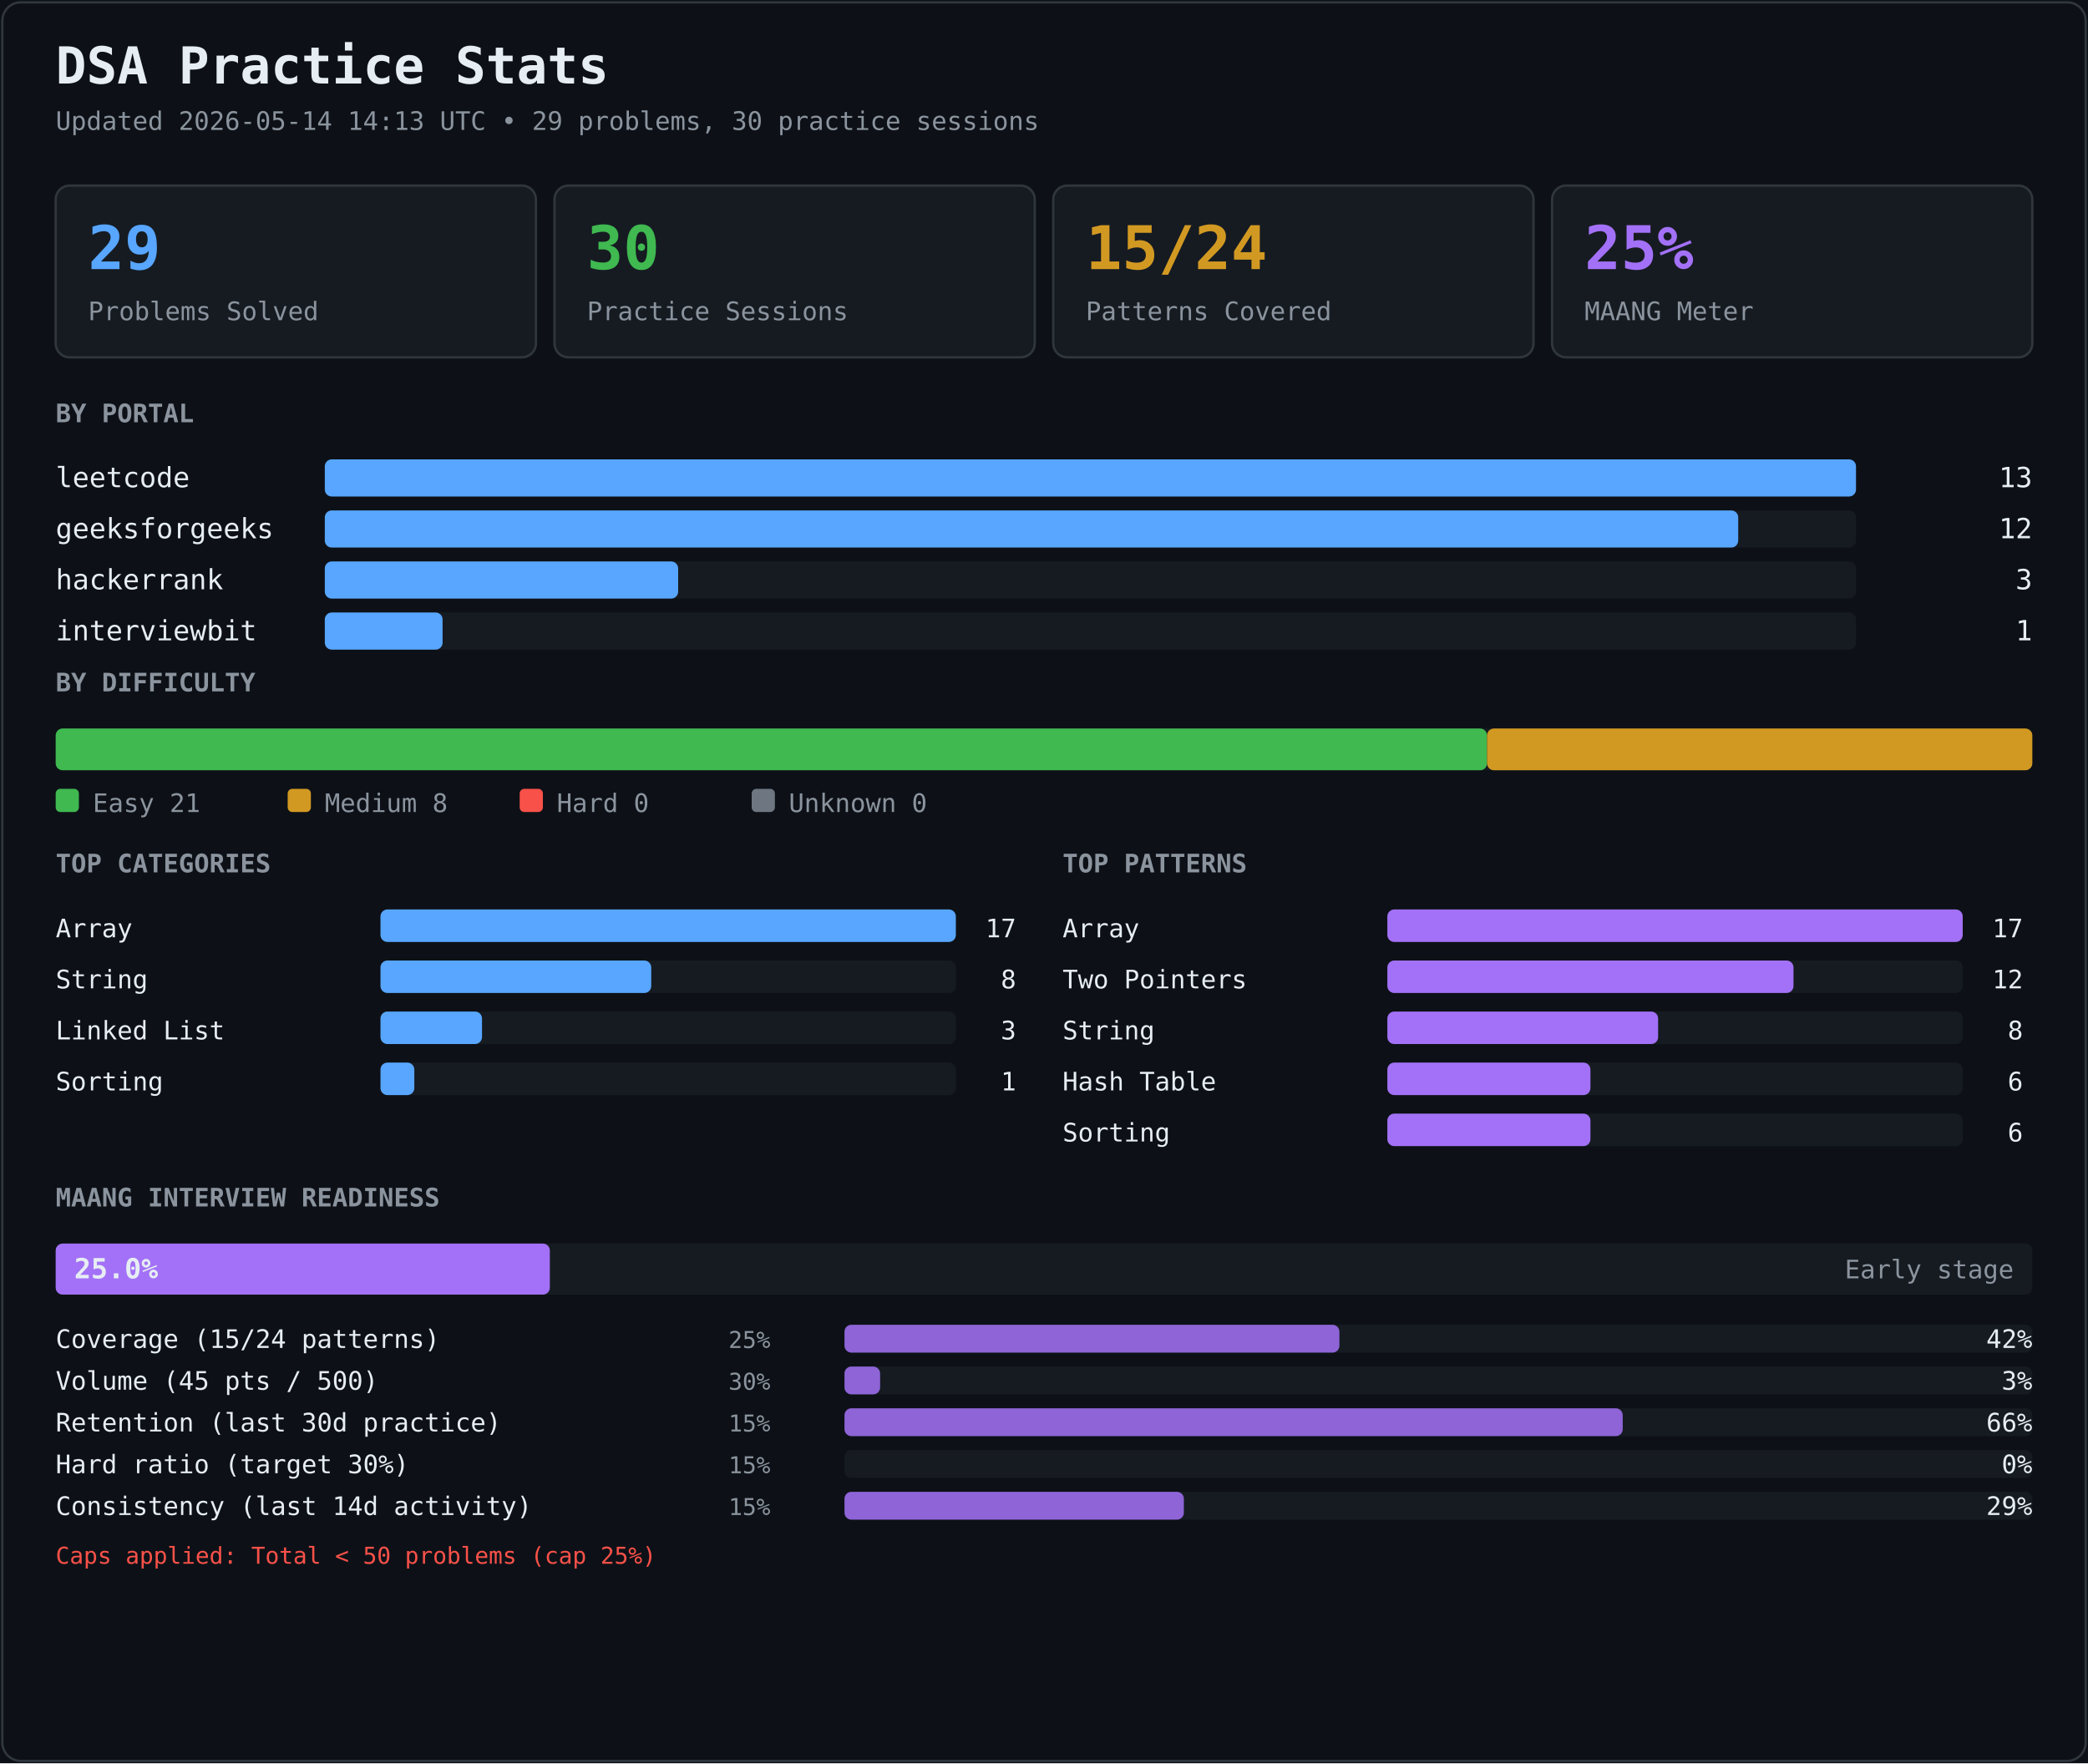
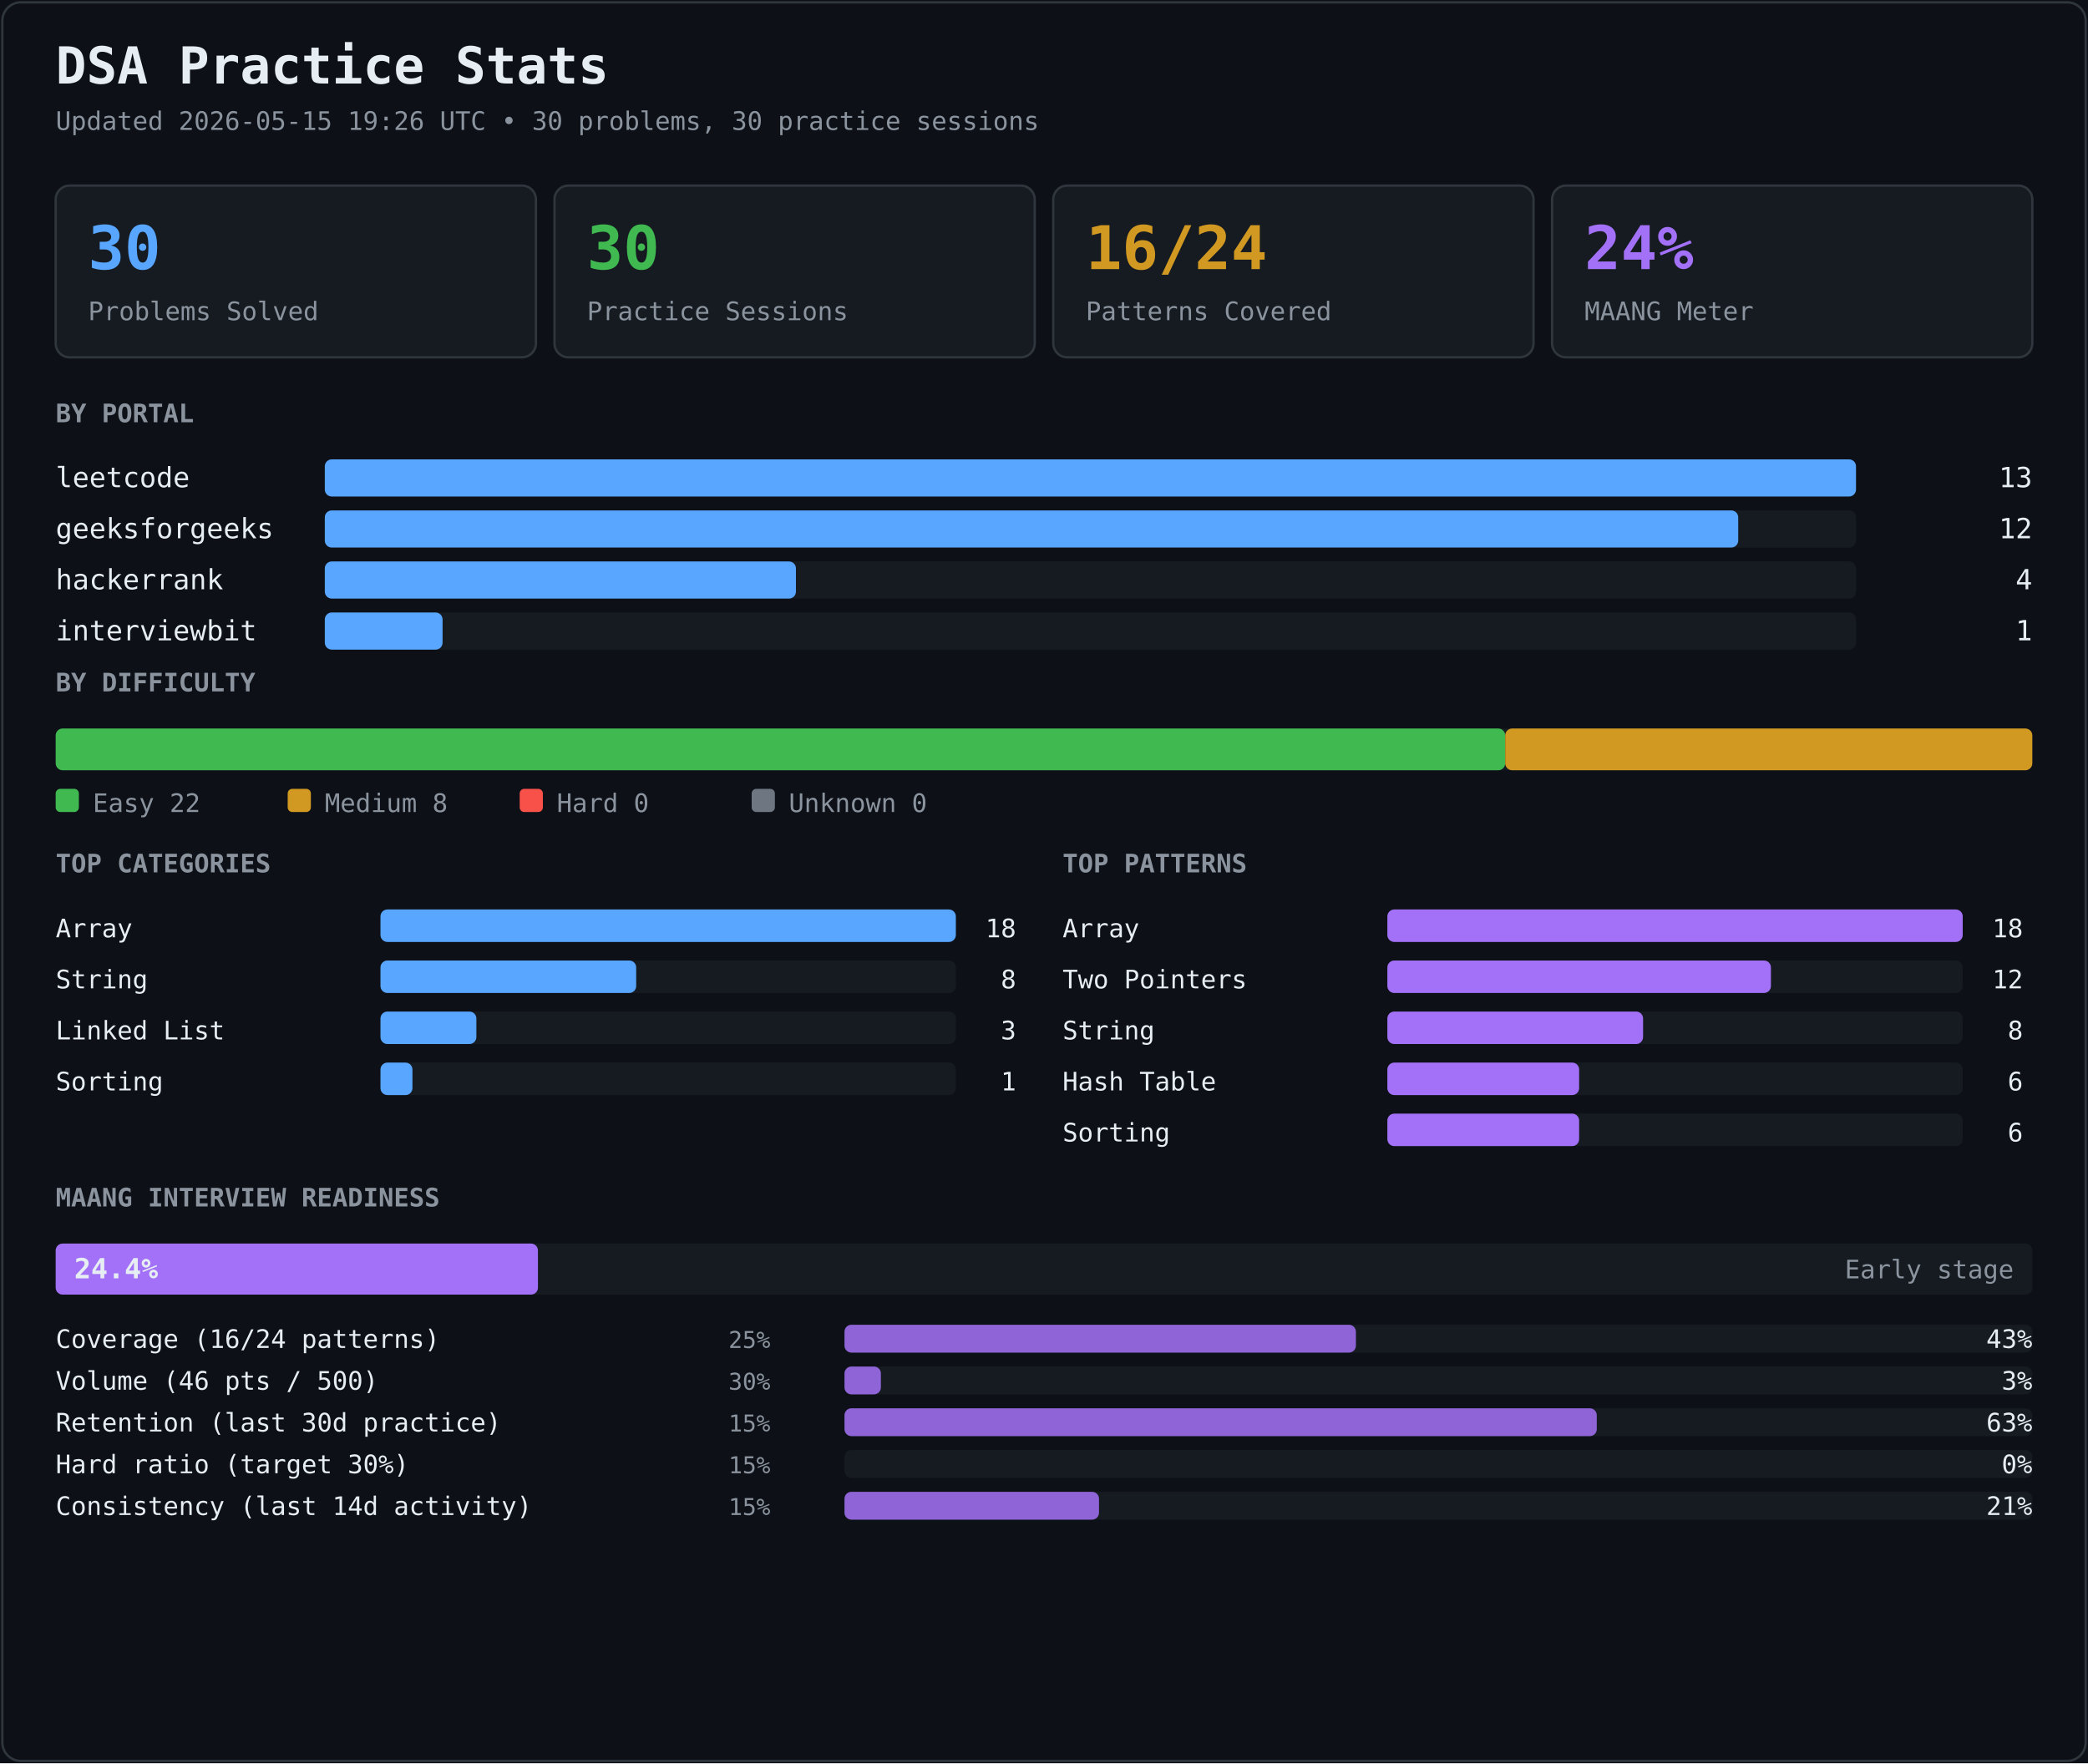
<svg xmlns="http://www.w3.org/2000/svg" width="900" height="760" viewBox="0 0 900 760">
  <rect width="900" height="760" fill="#0d1117" />
  <rect x="1" y="1" width="898" height="758" fill="none" stroke="#30363d" rx="8" />
  <text x="24" y="36" font-family="ui-monospace, SFMono-Regular, Menlo, Consolas, monospace" font-size="22" font-weight="700" fill="#e6edf3" text-anchor="start">DSA Practice Stats</text>
-   <text x="24" y="56" font-family="ui-monospace, SFMono-Regular, Menlo, Consolas, monospace" font-size="11" font-weight="400" fill="#8b949e" text-anchor="start">Updated 2026-05-14 14:13 UTC • 29 problems, 30 practice sessions</text>
+   <text x="24" y="56" font-family="ui-monospace, SFMono-Regular, Menlo, Consolas, monospace" font-size="11" font-weight="400" fill="#8b949e" text-anchor="start">Updated 2026-05-15 19:26 UTC • 30 problems, 30 practice sessions</text>
  <rect x="24" y="80" width="207" height="74" rx="6" fill="#161b22" stroke="#30363d" />
-   <text x="38" y="116" font-family="ui-monospace, SFMono-Regular, Menlo, Consolas, monospace" font-size="26" font-weight="700" fill="#58a6ff" text-anchor="start">29</text>
+   <text x="38" y="116" font-family="ui-monospace, SFMono-Regular, Menlo, Consolas, monospace" font-size="26" font-weight="700" fill="#58a6ff" text-anchor="start">30</text>
  <text x="38" y="138" font-family="ui-monospace, SFMono-Regular, Menlo, Consolas, monospace" font-size="11" font-weight="400" fill="#8b949e" text-anchor="start">Problems Solved</text>
  <rect x="239" y="80" width="207" height="74" rx="6" fill="#161b22" stroke="#30363d" />
  <text x="253" y="116" font-family="ui-monospace, SFMono-Regular, Menlo, Consolas, monospace" font-size="26" font-weight="700" fill="#3fb950" text-anchor="start">30</text>
  <text x="253" y="138" font-family="ui-monospace, SFMono-Regular, Menlo, Consolas, monospace" font-size="11" font-weight="400" fill="#8b949e" text-anchor="start">Practice Sessions</text>
  <rect x="454" y="80" width="207" height="74" rx="6" fill="#161b22" stroke="#30363d" />
-   <text x="468" y="116" font-family="ui-monospace, SFMono-Regular, Menlo, Consolas, monospace" font-size="26" font-weight="700" fill="#d29922" text-anchor="start">15/24</text>
+   <text x="468" y="116" font-family="ui-monospace, SFMono-Regular, Menlo, Consolas, monospace" font-size="26" font-weight="700" fill="#d29922" text-anchor="start">16/24</text>
  <text x="468" y="138" font-family="ui-monospace, SFMono-Regular, Menlo, Consolas, monospace" font-size="11" font-weight="400" fill="#8b949e" text-anchor="start">Patterns Covered</text>
  <rect x="669" y="80" width="207" height="74" rx="6" fill="#161b22" stroke="#30363d" />
-   <text x="683" y="116" font-family="ui-monospace, SFMono-Regular, Menlo, Consolas, monospace" font-size="26" font-weight="700" fill="#a371f7" text-anchor="start">25%</text>
+   <text x="683" y="116" font-family="ui-monospace, SFMono-Regular, Menlo, Consolas, monospace" font-size="26" font-weight="700" fill="#a371f7" text-anchor="start">24%</text>
  <text x="683" y="138" font-family="ui-monospace, SFMono-Regular, Menlo, Consolas, monospace" font-size="11" font-weight="400" fill="#8b949e" text-anchor="start">MAANG Meter</text>
  <text x="24" y="182" font-family="ui-monospace, SFMono-Regular, Menlo, Consolas, monospace" font-size="11" font-weight="700" fill="#8b949e" text-anchor="start">BY PORTAL</text>
  <text x="24" y="210" font-family="ui-monospace, SFMono-Regular, Menlo, Consolas, monospace" font-size="12" font-weight="400" fill="#e6edf3" text-anchor="start">leetcode</text>
  <rect x="140" y="198" width="660" height="16" rx="3" fill="#161b22" opacity="1" />
  <rect x="140" y="198" width="660" height="16" rx="3" fill="#58a6ff" opacity="1" />
  <text x="876" y="210" font-family="ui-monospace, SFMono-Regular, Menlo, Consolas, monospace" font-size="12" font-weight="400" fill="#e6edf3" text-anchor="end">13</text>
  <text x="24" y="232" font-family="ui-monospace, SFMono-Regular, Menlo, Consolas, monospace" font-size="12" font-weight="400" fill="#e6edf3" text-anchor="start">geeksforgeeks</text>
  <rect x="140" y="220" width="660" height="16" rx="3" fill="#161b22" opacity="1" />
  <rect x="140" y="220" width="609.231" height="16" rx="3" fill="#58a6ff" opacity="1" />
  <text x="876" y="232" font-family="ui-monospace, SFMono-Regular, Menlo, Consolas, monospace" font-size="12" font-weight="400" fill="#e6edf3" text-anchor="end">12</text>
  <text x="24" y="254" font-family="ui-monospace, SFMono-Regular, Menlo, Consolas, monospace" font-size="12" font-weight="400" fill="#e6edf3" text-anchor="start">hackerrank</text>
  <rect x="140" y="242" width="660" height="16" rx="3" fill="#161b22" opacity="1" />
-   <rect x="140" y="242" width="152.308" height="16" rx="3" fill="#58a6ff" opacity="1" />
-   <text x="876" y="254" font-family="ui-monospace, SFMono-Regular, Menlo, Consolas, monospace" font-size="12" font-weight="400" fill="#e6edf3" text-anchor="end">3</text>
+   <rect x="140" y="242" width="203.077" height="16" rx="3" fill="#58a6ff" opacity="1" />
+   <text x="876" y="254" font-family="ui-monospace, SFMono-Regular, Menlo, Consolas, monospace" font-size="12" font-weight="400" fill="#e6edf3" text-anchor="end">4</text>
  <text x="24" y="276" font-family="ui-monospace, SFMono-Regular, Menlo, Consolas, monospace" font-size="12" font-weight="400" fill="#e6edf3" text-anchor="start">interviewbit</text>
  <rect x="140" y="264" width="660" height="16" rx="3" fill="#161b22" opacity="1" />
  <rect x="140" y="264" width="50.769" height="16" rx="3" fill="#58a6ff" opacity="1" />
  <text x="876" y="276" font-family="ui-monospace, SFMono-Regular, Menlo, Consolas, monospace" font-size="12" font-weight="400" fill="#e6edf3" text-anchor="end">1</text>
  <text x="24" y="298" font-family="ui-monospace, SFMono-Regular, Menlo, Consolas, monospace" font-size="11" font-weight="700" fill="#8b949e" text-anchor="start">BY DIFFICULTY</text>
  <rect x="24" y="314" width="852" height="18" rx="3" fill="#161b22" opacity="1" />
-   <rect x="24" y="314" width="616.966" height="18" rx="3" fill="#3fb950" opacity="1" />
-   <rect x="640.966" y="314" width="235.034" height="18" rx="3" fill="#d29922" opacity="1" />
+   <rect x="24" y="314" width="624.8" height="18" rx="3" fill="#3fb950" opacity="1" />
+   <rect x="648.8" y="314" width="227.2" height="18" rx="3" fill="#d29922" opacity="1" />
  <rect x="24" y="340" width="10" height="10" rx="2" fill="#3fb950" />
-   <text x="40" y="350" font-family="ui-monospace, SFMono-Regular, Menlo, Consolas, monospace" font-size="11" font-weight="400" fill="#8b949e" text-anchor="start">Easy 21</text>
+   <text x="40" y="350" font-family="ui-monospace, SFMono-Regular, Menlo, Consolas, monospace" font-size="11" font-weight="400" fill="#8b949e" text-anchor="start">Easy 22</text>
  <rect x="124" y="340" width="10" height="10" rx="2" fill="#d29922" />
  <text x="140" y="350" font-family="ui-monospace, SFMono-Regular, Menlo, Consolas, monospace" font-size="11" font-weight="400" fill="#8b949e" text-anchor="start">Medium 8</text>
  <rect x="224" y="340" width="10" height="10" rx="2" fill="#f85149" />
  <text x="240" y="350" font-family="ui-monospace, SFMono-Regular, Menlo, Consolas, monospace" font-size="11" font-weight="400" fill="#8b949e" text-anchor="start">Hard 0</text>
  <rect x="324" y="340" width="10" height="10" rx="2" fill="#6e7681" />
  <text x="340" y="350" font-family="ui-monospace, SFMono-Regular, Menlo, Consolas, monospace" font-size="11" font-weight="400" fill="#8b949e" text-anchor="start">Unknown 0</text>
  <text x="24" y="376" font-family="ui-monospace, SFMono-Regular, Menlo, Consolas, monospace" font-size="11" font-weight="700" fill="#8b949e" text-anchor="start">TOP CATEGORIES</text>
  <text x="458" y="376" font-family="ui-monospace, SFMono-Regular, Menlo, Consolas, monospace" font-size="11" font-weight="700" fill="#8b949e" text-anchor="start">TOP PATTERNS</text>
  <text x="24" y="404" font-family="ui-monospace, SFMono-Regular, Menlo, Consolas, monospace" font-size="11" font-weight="400" fill="#e6edf3" text-anchor="start">Array</text>
  <rect x="164" y="392" width="248" height="14" rx="3" fill="#161b22" opacity="1" />
  <rect x="164" y="392" width="248" height="14" rx="3" fill="#58a6ff" opacity="1" />
-   <text x="438" y="404" font-family="ui-monospace, SFMono-Regular, Menlo, Consolas, monospace" font-size="11" font-weight="400" fill="#e6edf3" text-anchor="end">17</text>
+   <text x="438" y="404" font-family="ui-monospace, SFMono-Regular, Menlo, Consolas, monospace" font-size="11" font-weight="400" fill="#e6edf3" text-anchor="end">18</text>
  <text x="458" y="404" font-family="ui-monospace, SFMono-Regular, Menlo, Consolas, monospace" font-size="11" font-weight="400" fill="#e6edf3" text-anchor="start">Array</text>
  <rect x="598" y="392" width="248" height="14" rx="3" fill="#161b22" opacity="1" />
  <rect x="598" y="392" width="248" height="14" rx="3" fill="#a371f7" opacity="1" />
-   <text x="872" y="404" font-family="ui-monospace, SFMono-Regular, Menlo, Consolas, monospace" font-size="11" font-weight="400" fill="#e6edf3" text-anchor="end">17</text>
+   <text x="872" y="404" font-family="ui-monospace, SFMono-Regular, Menlo, Consolas, monospace" font-size="11" font-weight="400" fill="#e6edf3" text-anchor="end">18</text>
  <text x="24" y="426" font-family="ui-monospace, SFMono-Regular, Menlo, Consolas, monospace" font-size="11" font-weight="400" fill="#e6edf3" text-anchor="start">String</text>
  <rect x="164" y="414" width="248" height="14" rx="3" fill="#161b22" opacity="1" />
-   <rect x="164" y="414" width="116.706" height="14" rx="3" fill="#58a6ff" opacity="1" />
+   <rect x="164" y="414" width="110.222" height="14" rx="3" fill="#58a6ff" opacity="1" />
  <text x="438" y="426" font-family="ui-monospace, SFMono-Regular, Menlo, Consolas, monospace" font-size="11" font-weight="400" fill="#e6edf3" text-anchor="end">8</text>
  <text x="458" y="426" font-family="ui-monospace, SFMono-Regular, Menlo, Consolas, monospace" font-size="11" font-weight="400" fill="#e6edf3" text-anchor="start">Two Pointers</text>
  <rect x="598" y="414" width="248" height="14" rx="3" fill="#161b22" opacity="1" />
-   <rect x="598" y="414" width="175.059" height="14" rx="3" fill="#a371f7" opacity="1" />
+   <rect x="598" y="414" width="165.333" height="14" rx="3" fill="#a371f7" opacity="1" />
  <text x="872" y="426" font-family="ui-monospace, SFMono-Regular, Menlo, Consolas, monospace" font-size="11" font-weight="400" fill="#e6edf3" text-anchor="end">12</text>
  <text x="24" y="448" font-family="ui-monospace, SFMono-Regular, Menlo, Consolas, monospace" font-size="11" font-weight="400" fill="#e6edf3" text-anchor="start">Linked List</text>
  <rect x="164" y="436" width="248" height="14" rx="3" fill="#161b22" opacity="1" />
-   <rect x="164" y="436" width="43.765" height="14" rx="3" fill="#58a6ff" opacity="1" />
+   <rect x="164" y="436" width="41.333" height="14" rx="3" fill="#58a6ff" opacity="1" />
  <text x="438" y="448" font-family="ui-monospace, SFMono-Regular, Menlo, Consolas, monospace" font-size="11" font-weight="400" fill="#e6edf3" text-anchor="end">3</text>
  <text x="458" y="448" font-family="ui-monospace, SFMono-Regular, Menlo, Consolas, monospace" font-size="11" font-weight="400" fill="#e6edf3" text-anchor="start">String</text>
  <rect x="598" y="436" width="248" height="14" rx="3" fill="#161b22" opacity="1" />
-   <rect x="598" y="436" width="116.706" height="14" rx="3" fill="#a371f7" opacity="1" />
+   <rect x="598" y="436" width="110.222" height="14" rx="3" fill="#a371f7" opacity="1" />
  <text x="872" y="448" font-family="ui-monospace, SFMono-Regular, Menlo, Consolas, monospace" font-size="11" font-weight="400" fill="#e6edf3" text-anchor="end">8</text>
  <text x="24" y="470" font-family="ui-monospace, SFMono-Regular, Menlo, Consolas, monospace" font-size="11" font-weight="400" fill="#e6edf3" text-anchor="start">Sorting</text>
  <rect x="164" y="458" width="248" height="14" rx="3" fill="#161b22" opacity="1" />
-   <rect x="164" y="458" width="14.588" height="14" rx="3" fill="#58a6ff" opacity="1" />
+   <rect x="164" y="458" width="13.778" height="14" rx="3" fill="#58a6ff" opacity="1" />
  <text x="438" y="470" font-family="ui-monospace, SFMono-Regular, Menlo, Consolas, monospace" font-size="11" font-weight="400" fill="#e6edf3" text-anchor="end">1</text>
  <text x="458" y="470" font-family="ui-monospace, SFMono-Regular, Menlo, Consolas, monospace" font-size="11" font-weight="400" fill="#e6edf3" text-anchor="start">Hash Table</text>
  <rect x="598" y="458" width="248" height="14" rx="3" fill="#161b22" opacity="1" />
-   <rect x="598" y="458" width="87.529" height="14" rx="3" fill="#a371f7" opacity="1" />
+   <rect x="598" y="458" width="82.667" height="14" rx="3" fill="#a371f7" opacity="1" />
  <text x="872" y="470" font-family="ui-monospace, SFMono-Regular, Menlo, Consolas, monospace" font-size="11" font-weight="400" fill="#e6edf3" text-anchor="end">6</text>
  <text x="458" y="492" font-family="ui-monospace, SFMono-Regular, Menlo, Consolas, monospace" font-size="11" font-weight="400" fill="#e6edf3" text-anchor="start">Sorting</text>
  <rect x="598" y="480" width="248" height="14" rx="3" fill="#161b22" opacity="1" />
-   <rect x="598" y="480" width="87.529" height="14" rx="3" fill="#a371f7" opacity="1" />
+   <rect x="598" y="480" width="82.667" height="14" rx="3" fill="#a371f7" opacity="1" />
  <text x="872" y="492" font-family="ui-monospace, SFMono-Regular, Menlo, Consolas, monospace" font-size="11" font-weight="400" fill="#e6edf3" text-anchor="end">6</text>
  <text x="24" y="520" font-family="ui-monospace, SFMono-Regular, Menlo, Consolas, monospace" font-size="11" font-weight="700" fill="#8b949e" text-anchor="start">MAANG INTERVIEW READINESS</text>
  <rect x="24" y="536" width="852" height="22" rx="3" fill="#161b22" opacity="1" />
-   <rect x="24" y="536" width="213" height="22" rx="3" fill="#a371f7" opacity="1" />
-   <text x="32" y="551" font-family="ui-monospace, SFMono-Regular, Menlo, Consolas, monospace" font-size="12" font-weight="700" fill="#e6edf3" text-anchor="start">25.0%</text>
+   <rect x="24" y="536" width="207.872" height="22" rx="3" fill="#a371f7" opacity="1" />
+   <text x="32" y="551" font-family="ui-monospace, SFMono-Regular, Menlo, Consolas, monospace" font-size="12" font-weight="700" fill="#e6edf3" text-anchor="start">24.4%</text>
  <text x="868" y="551" font-family="ui-monospace, SFMono-Regular, Menlo, Consolas, monospace" font-size="11" font-weight="400" fill="#8b949e" text-anchor="end">Early stage</text>
-   <text x="24" y="581" font-family="ui-monospace, SFMono-Regular, Menlo, Consolas, monospace" font-size="11" font-weight="400" fill="#e6edf3" text-anchor="start">Coverage (15/24 patterns)</text>
+   <text x="24" y="581" font-family="ui-monospace, SFMono-Regular, Menlo, Consolas, monospace" font-size="11" font-weight="400" fill="#e6edf3" text-anchor="start">Coverage (16/24 patterns)</text>
  <text x="314" y="581" font-family="ui-monospace, SFMono-Regular, Menlo, Consolas, monospace" font-size="10" font-weight="400" fill="#8b949e" text-anchor="start">25%</text>
  <rect x="364" y="571" width="512" height="12" rx="3" fill="#161b22" opacity="1" />
-   <rect x="364" y="571" width="213.333" height="12" rx="3" fill="#a371f7" opacity="0.85" />
-   <text x="876" y="581" font-family="ui-monospace, SFMono-Regular, Menlo, Consolas, monospace" font-size="11" font-weight="400" fill="#e6edf3" text-anchor="end">42%</text>
-   <text x="24" y="599" font-family="ui-monospace, SFMono-Regular, Menlo, Consolas, monospace" font-size="11" font-weight="400" fill="#e6edf3" text-anchor="start">Volume (45 pts / 500)</text>
+   <rect x="364" y="571" width="220.444" height="12" rx="3" fill="#a371f7" opacity="0.85" />
+   <text x="876" y="581" font-family="ui-monospace, SFMono-Regular, Menlo, Consolas, monospace" font-size="11" font-weight="400" fill="#e6edf3" text-anchor="end">43%</text>
+   <text x="24" y="599" font-family="ui-monospace, SFMono-Regular, Menlo, Consolas, monospace" font-size="11" font-weight="400" fill="#e6edf3" text-anchor="start">Volume (46 pts / 500)</text>
  <text x="314" y="599" font-family="ui-monospace, SFMono-Regular, Menlo, Consolas, monospace" font-size="10" font-weight="400" fill="#8b949e" text-anchor="start">30%</text>
  <rect x="364" y="589" width="512" height="12" rx="3" fill="#161b22" opacity="1" />
-   <rect x="364" y="589" width="15.36" height="12" rx="3" fill="#a371f7" opacity="0.85" />
+   <rect x="364" y="589" width="15.701" height="12" rx="3" fill="#a371f7" opacity="0.85" />
  <text x="876" y="599" font-family="ui-monospace, SFMono-Regular, Menlo, Consolas, monospace" font-size="11" font-weight="400" fill="#e6edf3" text-anchor="end">3%</text>
  <text x="24" y="617" font-family="ui-monospace, SFMono-Regular, Menlo, Consolas, monospace" font-size="11" font-weight="400" fill="#e6edf3" text-anchor="start">Retention (last 30d practice)</text>
  <text x="314" y="617" font-family="ui-monospace, SFMono-Regular, Menlo, Consolas, monospace" font-size="10" font-weight="400" fill="#8b949e" text-anchor="start">15%</text>
  <rect x="364" y="607" width="512" height="12" rx="3" fill="#161b22" opacity="1" />
-   <rect x="364" y="607" width="335.448" height="12" rx="3" fill="#a371f7" opacity="0.85" />
-   <text x="876" y="617" font-family="ui-monospace, SFMono-Regular, Menlo, Consolas, monospace" font-size="11" font-weight="400" fill="#e6edf3" text-anchor="end">66%</text>
+   <rect x="364" y="607" width="324.267" height="12" rx="3" fill="#a371f7" opacity="0.85" />
+   <text x="876" y="617" font-family="ui-monospace, SFMono-Regular, Menlo, Consolas, monospace" font-size="11" font-weight="400" fill="#e6edf3" text-anchor="end">63%</text>
  <text x="24" y="635" font-family="ui-monospace, SFMono-Regular, Menlo, Consolas, monospace" font-size="11" font-weight="400" fill="#e6edf3" text-anchor="start">Hard ratio (target 30%)</text>
  <text x="314" y="635" font-family="ui-monospace, SFMono-Regular, Menlo, Consolas, monospace" font-size="10" font-weight="400" fill="#8b949e" text-anchor="start">15%</text>
  <rect x="364" y="625" width="512" height="12" rx="3" fill="#161b22" opacity="1" />
  <rect x="364" y="625" width="0" height="12" rx="3" fill="#a371f7" opacity="0.85" />
  <text x="876" y="635" font-family="ui-monospace, SFMono-Regular, Menlo, Consolas, monospace" font-size="11" font-weight="400" fill="#e6edf3" text-anchor="end">0%</text>
  <text x="24" y="653" font-family="ui-monospace, SFMono-Regular, Menlo, Consolas, monospace" font-size="11" font-weight="400" fill="#e6edf3" text-anchor="start">Consistency (last 14d activity)</text>
  <text x="314" y="653" font-family="ui-monospace, SFMono-Regular, Menlo, Consolas, monospace" font-size="10" font-weight="400" fill="#8b949e" text-anchor="start">15%</text>
  <rect x="364" y="643" width="512" height="12" rx="3" fill="#161b22" opacity="1" />
-   <rect x="364" y="643" width="146.286" height="12" rx="3" fill="#a371f7" opacity="0.85" />
-   <text x="876" y="653" font-family="ui-monospace, SFMono-Regular, Menlo, Consolas, monospace" font-size="11" font-weight="400" fill="#e6edf3" text-anchor="end">29%</text>
-   <text x="24" y="674" font-family="ui-monospace, SFMono-Regular, Menlo, Consolas, monospace" font-size="10" font-weight="400" fill="#f85149" text-anchor="start">Caps applied: Total &lt; 50 problems (cap 25%)</text>
+   <rect x="364" y="643" width="109.714" height="12" rx="3" fill="#a371f7" opacity="0.85" />
+   <text x="876" y="653" font-family="ui-monospace, SFMono-Regular, Menlo, Consolas, monospace" font-size="11" font-weight="400" fill="#e6edf3" text-anchor="end">21%</text>
</svg>
